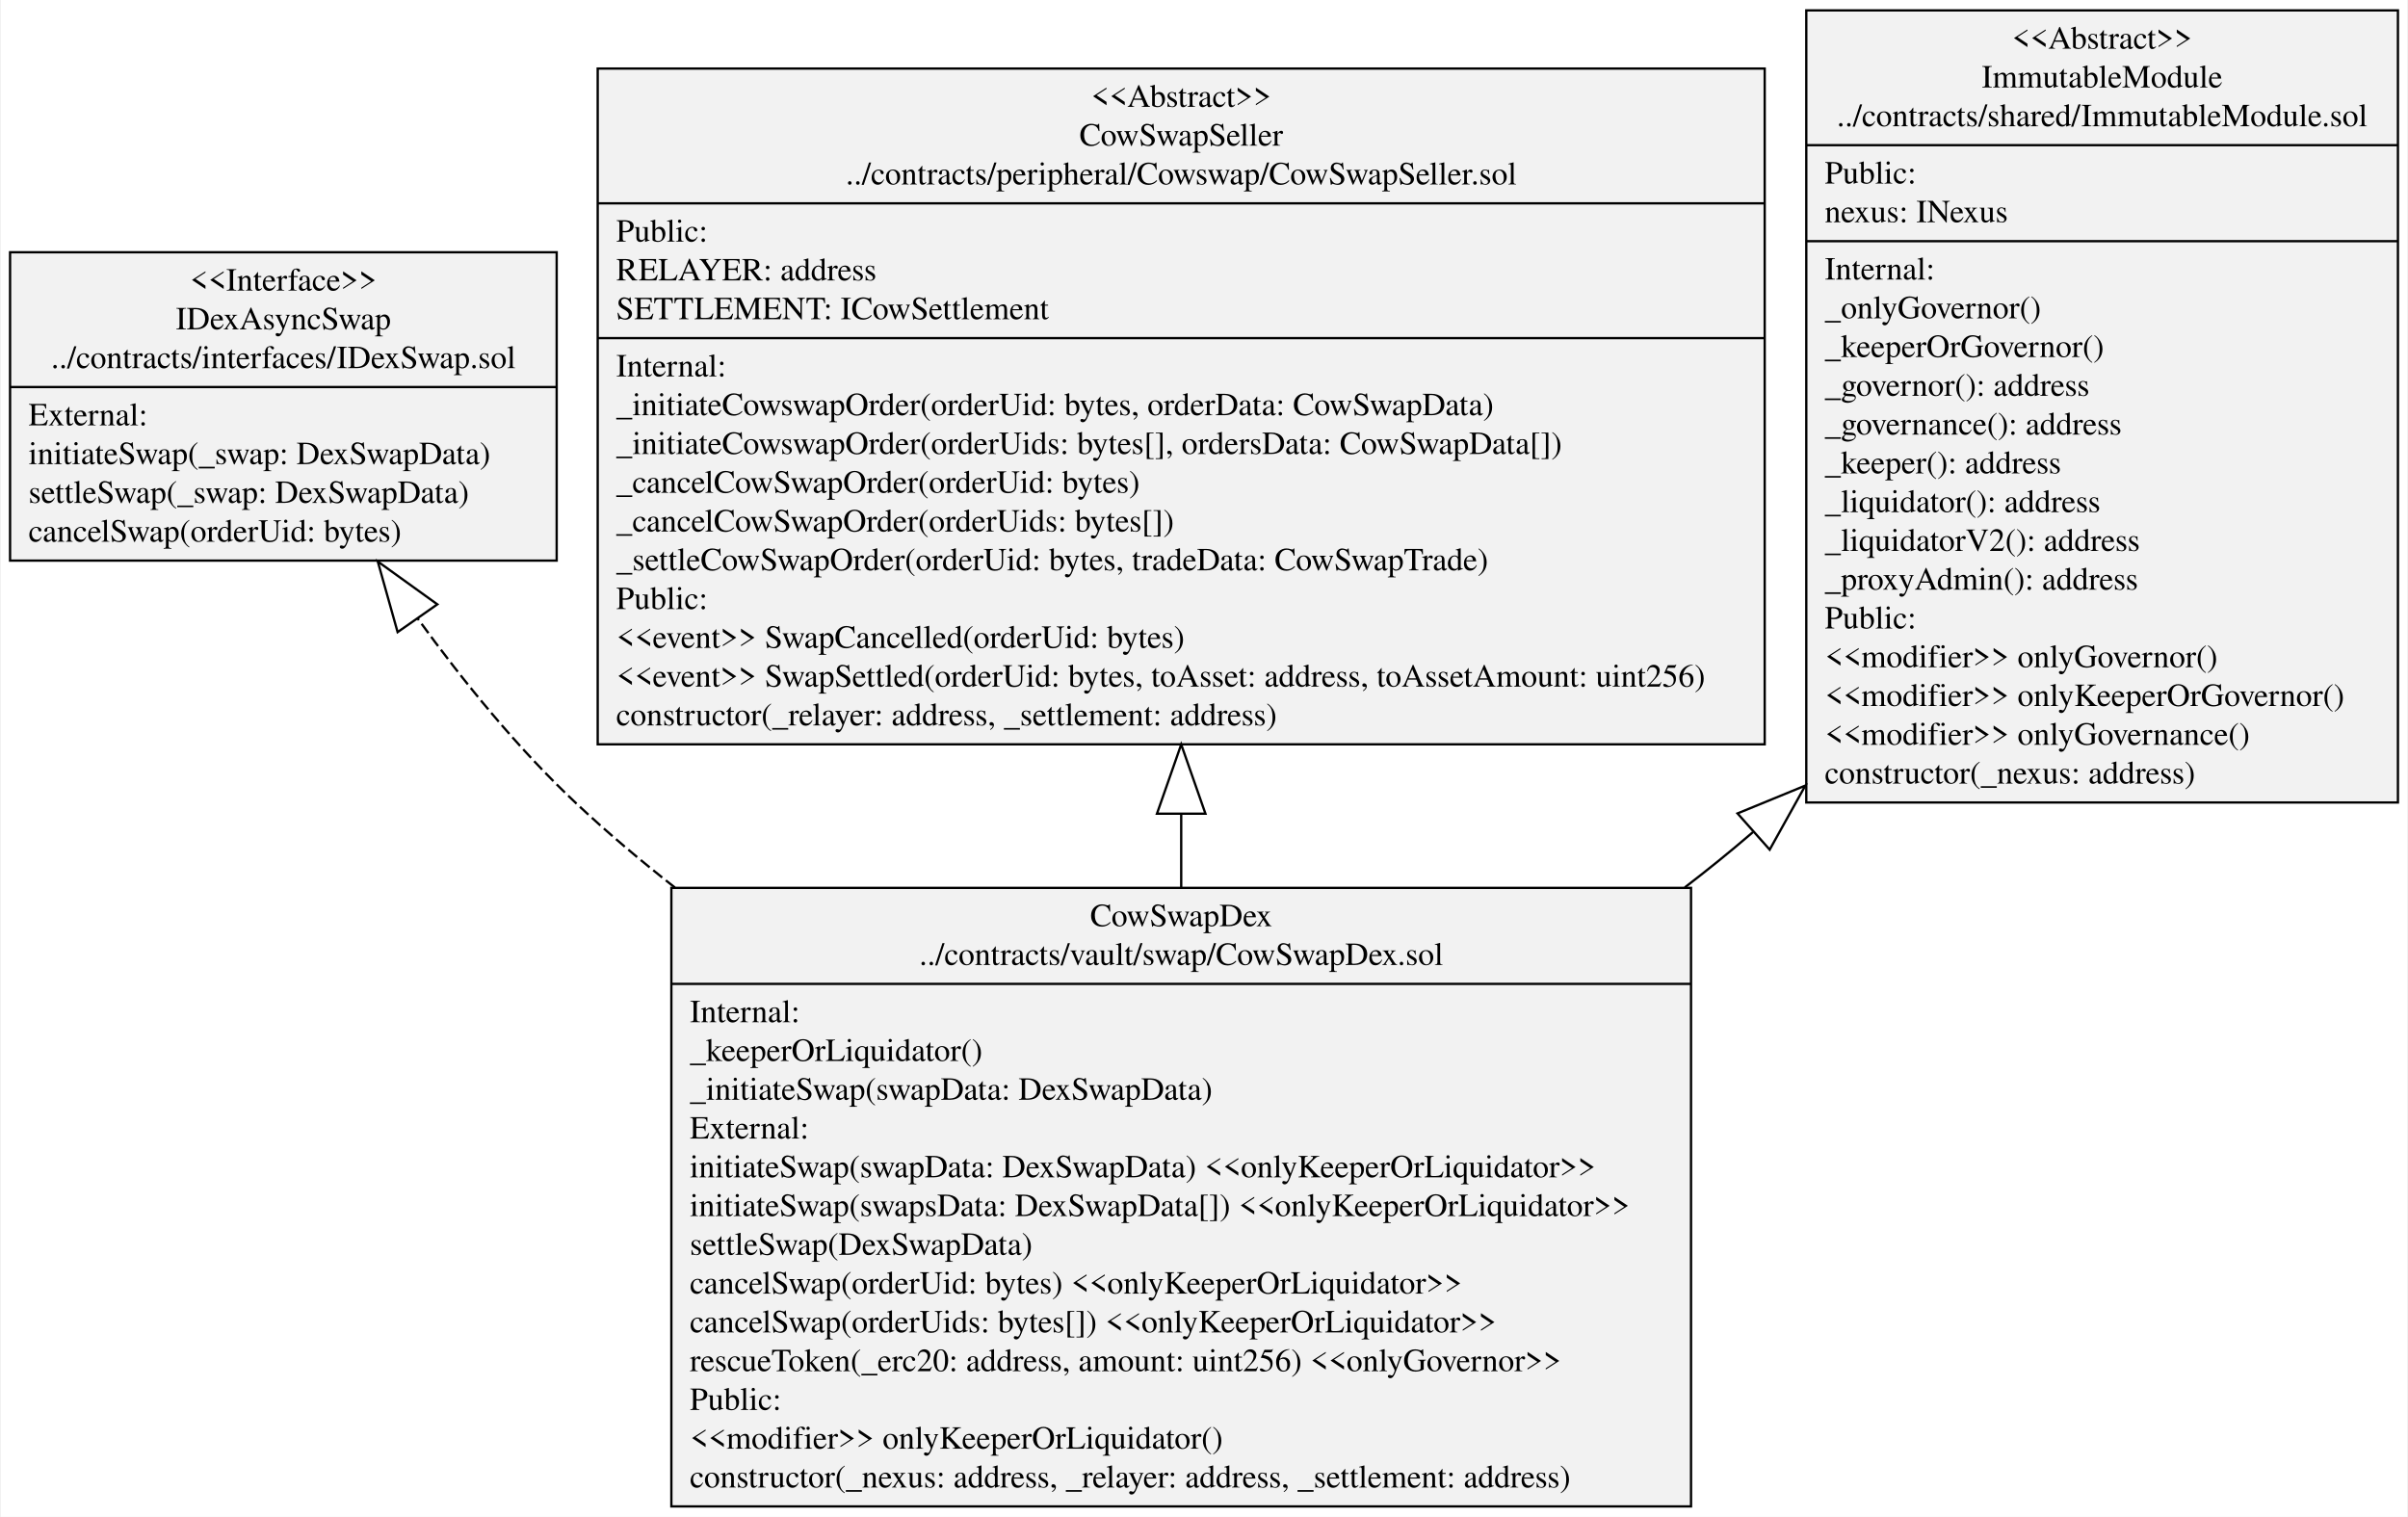
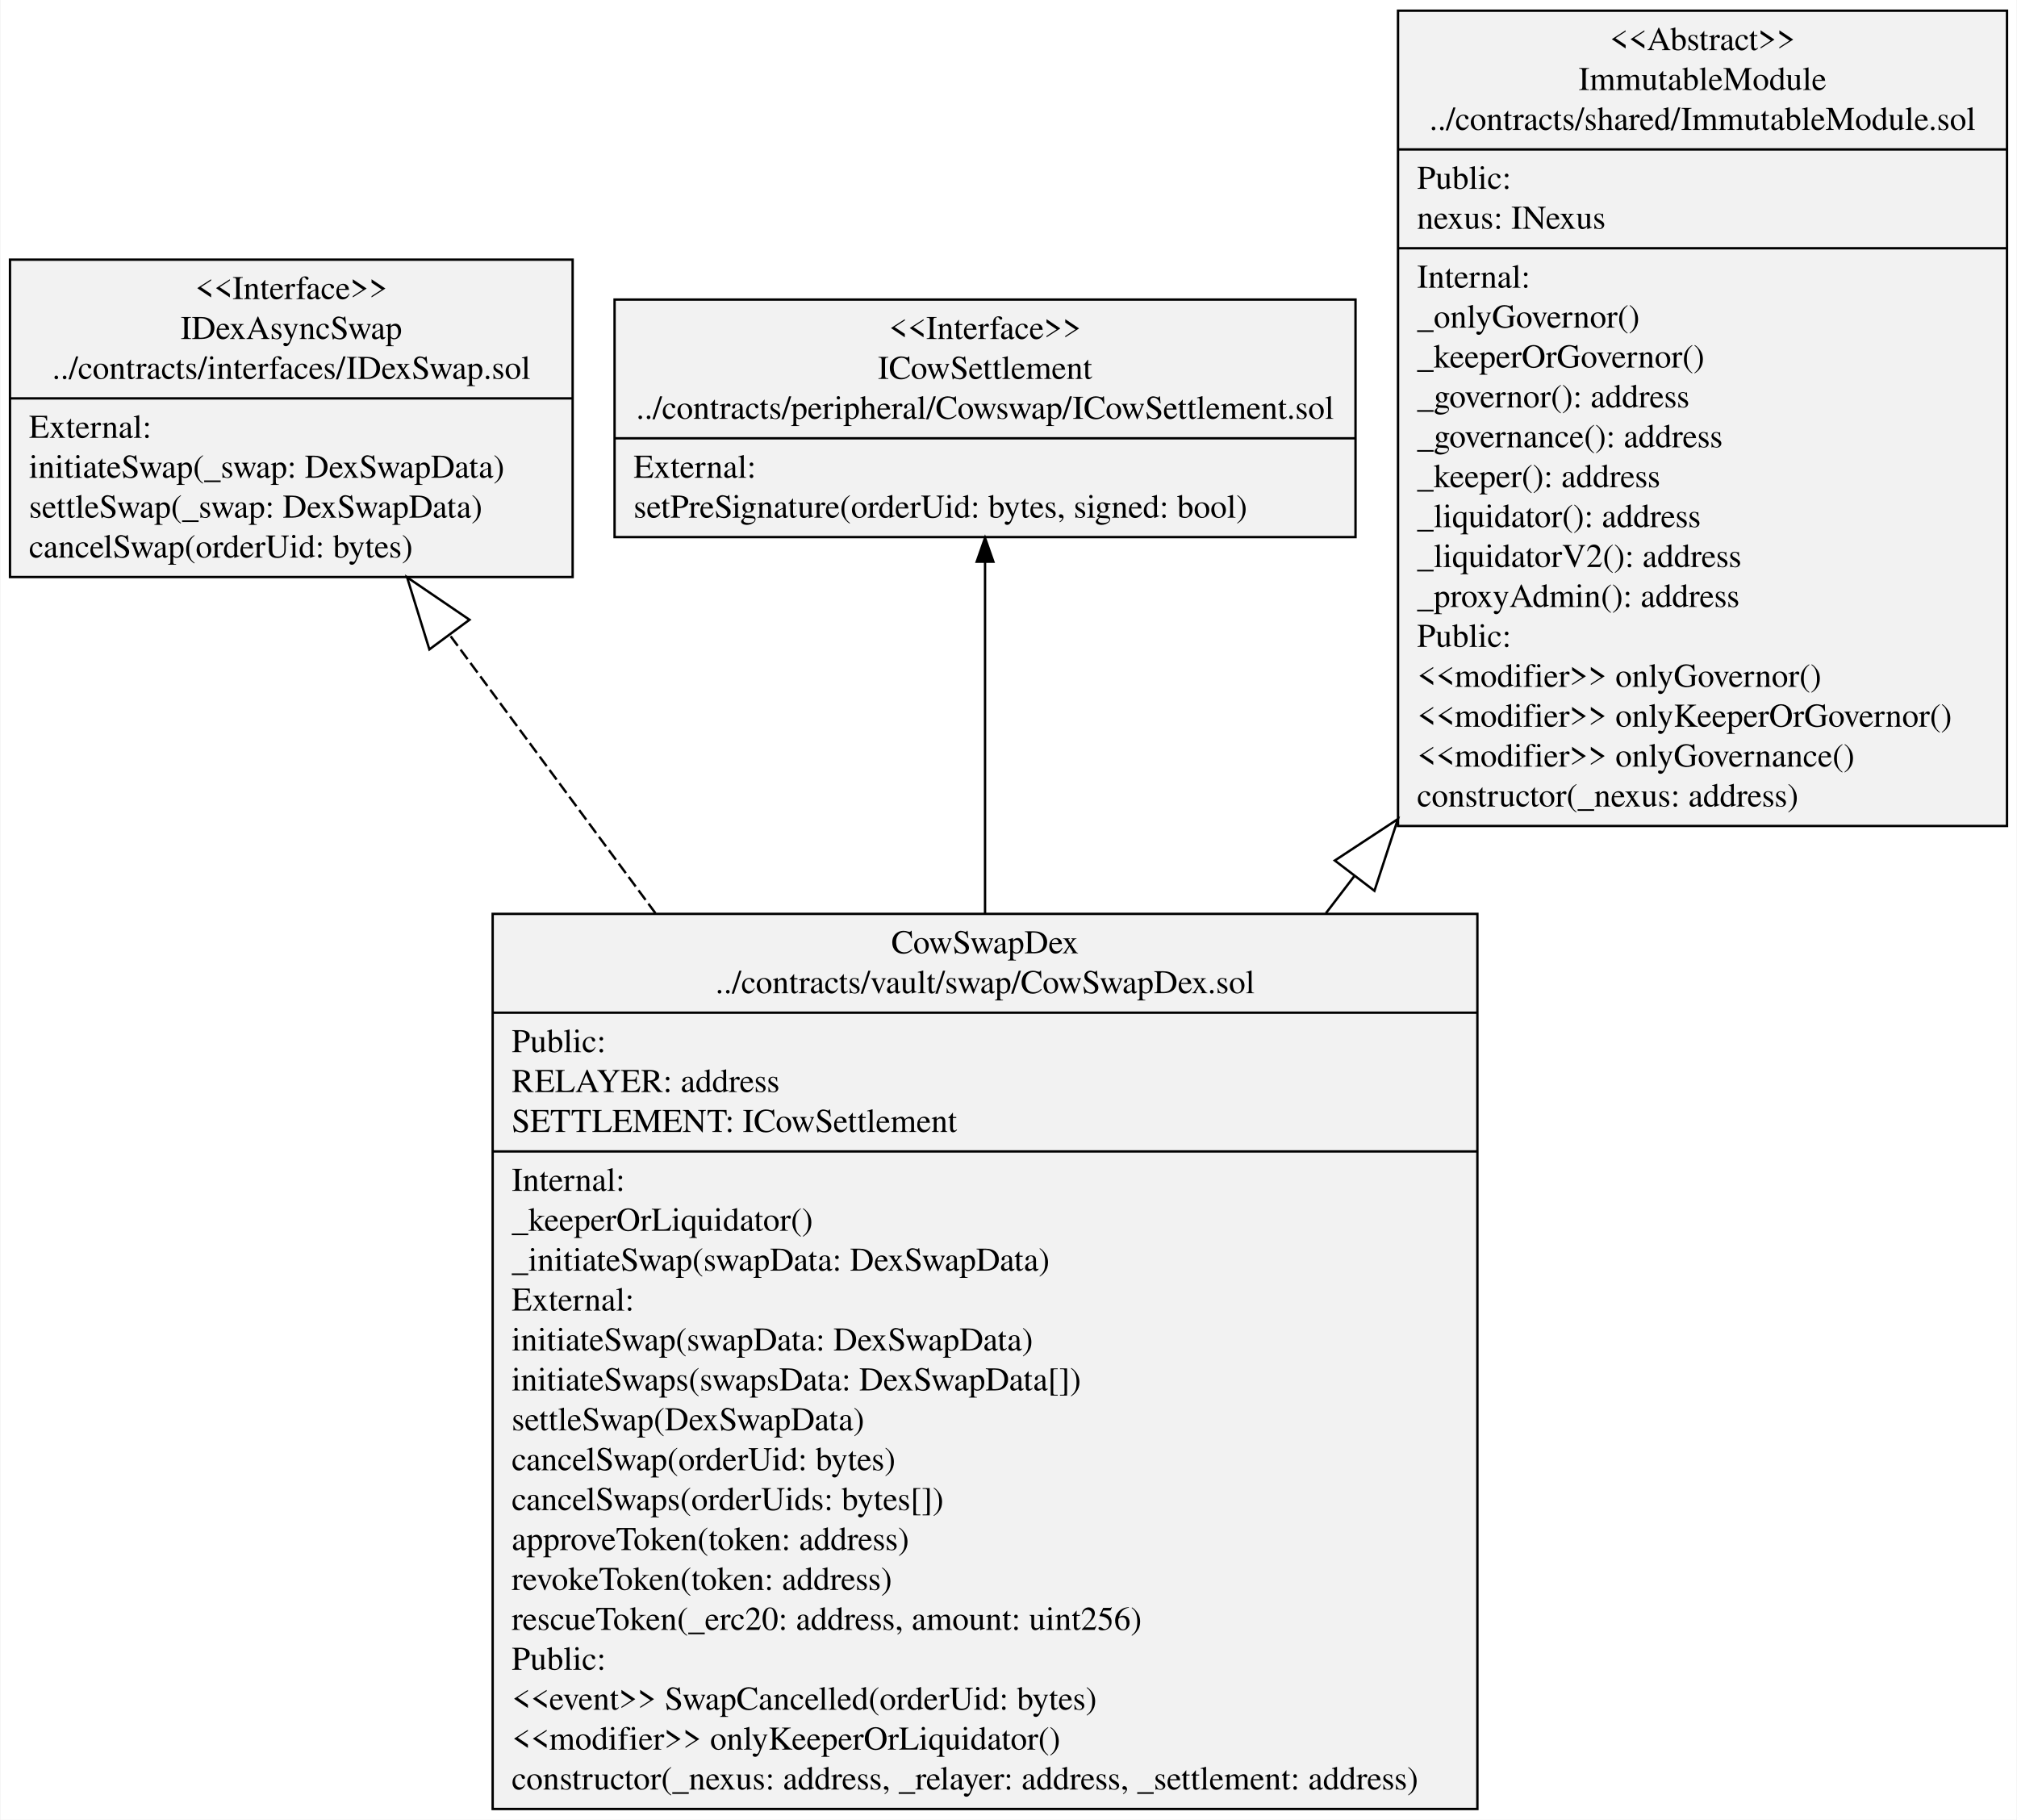
- <svg xmlns="http://www.w3.org/2000/svg" width="1043pt" height="657pt" viewBox="0.00 0.00 1042.59 657.20">
-   <g id="graph0" class="graph" transform="scale(1 1) rotate(0) translate(4 653.2)">
-     <polygon fill="white" stroke="transparent" points="-4,4 -4,-653.2 1038.59,-653.2 1038.59,4 -4,4" />
+ <svg xmlns="http://www.w3.org/2000/svg" width="849pt" height="766pt" viewBox="0.00 0.00 848.59 766.00">
+   <g id="graph0" class="graph" transform="scale(1 1) rotate(0) translate(4 762)">
+     <polygon fill="white" stroke="transparent" points="-4,4 -4,-762 844.59,-762 844.59,4 -4,4" />
    <g id="node1" class="node">
-       <polygon fill="#f2f2f2" stroke="black" points="0,-410.3 0,-543.9 236.83,-543.9 236.83,-410.3 0,-410.3" />
-       <text text-anchor="middle" x="118.42" y="-527.3" font-family="Times,serif" font-size="14.00">&lt;&lt;Interface&gt;&gt;</text>
-       <text text-anchor="middle" x="118.42" y="-510.5" font-family="Times,serif" font-size="14.00">IDexAsyncSwap</text>
-       <text text-anchor="middle" x="118.42" y="-493.7" font-family="Times,serif" font-size="14.00">../contracts/interfaces/IDexSwap.sol</text>
-       <polyline fill="none" stroke="black" points="0,-485.5 236.83,-485.5 " />
-       <text text-anchor="start" x="8" y="-468.9" font-family="Times,serif" font-size="14.00">External:</text>
-       <text text-anchor="start" x="8" y="-452.1" font-family="Times,serif" font-size="14.00">     initiateSwap(_swap: DexSwapData)</text>
-       <text text-anchor="start" x="8" y="-435.3" font-family="Times,serif" font-size="14.00">     settleSwap(_swap: DexSwapData)</text>
-       <text text-anchor="start" x="8" y="-418.5" font-family="Times,serif" font-size="14.00">     cancelSwap(orderUid: bytes)</text>
+       <polygon fill="#f2f2f2" stroke="black" points="0,-519.1 0,-652.7 236.83,-652.7 236.83,-519.1 0,-519.1" />
+       <text text-anchor="middle" x="118.42" y="-636.1" font-family="Times,serif" font-size="14.00">&lt;&lt;Interface&gt;&gt;</text>
+       <text text-anchor="middle" x="118.42" y="-619.3" font-family="Times,serif" font-size="14.00">IDexAsyncSwap</text>
+       <text text-anchor="middle" x="118.42" y="-602.5" font-family="Times,serif" font-size="14.00">../contracts/interfaces/IDexSwap.sol</text>
+       <polyline fill="none" stroke="black" points="0,-594.3 236.83,-594.3 " />
+       <text text-anchor="start" x="8" y="-577.7" font-family="Times,serif" font-size="14.00">External:</text>
+       <text text-anchor="start" x="8" y="-560.9" font-family="Times,serif" font-size="14.00">     initiateSwap(_swap: DexSwapData)</text>
+       <text text-anchor="start" x="8" y="-544.1" font-family="Times,serif" font-size="14.00">     settleSwap(_swap: DexSwapData)</text>
+       <text text-anchor="start" x="8" y="-527.3" font-family="Times,serif" font-size="14.00">     cancelSwap(orderUid: bytes)</text>
    </g>
    <g id="node2" class="node">
-       <polygon fill="#f2f2f2" stroke="black" points="254.6,-330.7 254.6,-623.5 760.23,-623.5 760.23,-330.7 254.6,-330.7" />
-       <text text-anchor="middle" x="507.42" y="-606.9" font-family="Times,serif" font-size="14.00">&lt;&lt;Abstract&gt;&gt;</text>
-       <text text-anchor="middle" x="507.42" y="-590.1" font-family="Times,serif" font-size="14.00">CowSwapSeller</text>
-       <text text-anchor="middle" x="507.42" y="-573.3" font-family="Times,serif" font-size="14.00">../contracts/peripheral/Cowswap/CowSwapSeller.sol</text>
-       <polyline fill="none" stroke="black" points="254.6,-565.1 760.23,-565.1 " />
-       <text text-anchor="start" x="262.6" y="-548.5" font-family="Times,serif" font-size="14.00">Public:</text>
-       <text text-anchor="start" x="262.6" y="-531.7" font-family="Times,serif" font-size="14.00">   RELAYER: address</text>
-       <text text-anchor="start" x="262.6" y="-514.9" font-family="Times,serif" font-size="14.00">   SETTLEMENT: ICowSettlement</text>
-       <polyline fill="none" stroke="black" points="254.6,-506.7 760.23,-506.7 " />
-       <text text-anchor="start" x="262.6" y="-490.1" font-family="Times,serif" font-size="14.00">Internal:</text>
-       <text text-anchor="start" x="262.6" y="-473.3" font-family="Times,serif" font-size="14.00">    _initiateCowswapOrder(orderUid: bytes, orderData: CowSwapData)</text>
-       <text text-anchor="start" x="262.6" y="-456.5" font-family="Times,serif" font-size="14.00">    _initiateCowswapOrder(orderUids: bytes[], ordersData: CowSwapData[])</text>
-       <text text-anchor="start" x="262.6" y="-439.7" font-family="Times,serif" font-size="14.00">    _cancelCowSwapOrder(orderUid: bytes)</text>
-       <text text-anchor="start" x="262.6" y="-422.9" font-family="Times,serif" font-size="14.00">    _cancelCowSwapOrder(orderUids: bytes[])</text>
-       <text text-anchor="start" x="262.6" y="-406.1" font-family="Times,serif" font-size="14.00">    _settleCowSwapOrder(orderUid: bytes, tradeData: CowSwapTrade)</text>
-       <text text-anchor="start" x="262.6" y="-389.3" font-family="Times,serif" font-size="14.00">Public:</text>
-       <text text-anchor="start" x="262.6" y="-372.5" font-family="Times,serif" font-size="14.00">    &lt;&lt;event&gt;&gt; SwapCancelled(orderUid: bytes)</text>
-       <text text-anchor="start" x="262.6" y="-355.7" font-family="Times,serif" font-size="14.00">    &lt;&lt;event&gt;&gt; SwapSettled(orderUid: bytes, toAsset: address, toAssetAmount: uint256)</text>
-       <text text-anchor="start" x="262.6" y="-338.9" font-family="Times,serif" font-size="14.00">    constructor(_relayer: address, _settlement: address)</text>
+       <polygon fill="#f2f2f2" stroke="black" points="254.48,-535.9 254.48,-635.9 566.36,-635.9 566.36,-535.9 254.48,-535.9" />
+       <text text-anchor="middle" x="410.42" y="-619.3" font-family="Times,serif" font-size="14.00">&lt;&lt;Interface&gt;&gt;</text>
+       <text text-anchor="middle" x="410.42" y="-602.5" font-family="Times,serif" font-size="14.00">ICowSettlement</text>
+       <text text-anchor="middle" x="410.42" y="-585.7" font-family="Times,serif" font-size="14.00">../contracts/peripheral/Cowswap/ICowSettlement.sol</text>
+       <polyline fill="none" stroke="black" points="254.48,-577.5 566.36,-577.5 " />
+       <text text-anchor="start" x="262.48" y="-560.9" font-family="Times,serif" font-size="14.00">External:</text>
+       <text text-anchor="start" x="262.48" y="-544.1" font-family="Times,serif" font-size="14.00">     setPreSignature(orderUid: bytes, signed: bool)</text>
    </g>
    <g id="node3" class="node">
-       <polygon fill="#f2f2f2" stroke="black" points="778.25,-305.5 778.25,-648.7 1034.59,-648.7 1034.59,-305.5 778.25,-305.5" />
-       <text text-anchor="middle" x="906.42" y="-632.1" font-family="Times,serif" font-size="14.00">&lt;&lt;Abstract&gt;&gt;</text>
-       <text text-anchor="middle" x="906.42" y="-615.3" font-family="Times,serif" font-size="14.00">ImmutableModule</text>
-       <text text-anchor="middle" x="906.42" y="-598.5" font-family="Times,serif" font-size="14.00">../contracts/shared/ImmutableModule.sol</text>
-       <polyline fill="none" stroke="black" points="778.25,-590.3 1034.59,-590.3 " />
-       <text text-anchor="start" x="786.25" y="-573.7" font-family="Times,serif" font-size="14.00">Public:</text>
-       <text text-anchor="start" x="786.25" y="-556.9" font-family="Times,serif" font-size="14.00">   nexus: INexus</text>
-       <polyline fill="none" stroke="black" points="778.25,-548.7 1034.59,-548.7 " />
-       <text text-anchor="start" x="786.25" y="-532.1" font-family="Times,serif" font-size="14.00">Internal:</text>
-       <text text-anchor="start" x="786.25" y="-515.3" font-family="Times,serif" font-size="14.00">    _onlyGovernor()</text>
-       <text text-anchor="start" x="786.25" y="-498.5" font-family="Times,serif" font-size="14.00">    _keeperOrGovernor()</text>
-       <text text-anchor="start" x="786.25" y="-481.7" font-family="Times,serif" font-size="14.00">    _governor(): address</text>
-       <text text-anchor="start" x="786.25" y="-464.9" font-family="Times,serif" font-size="14.00">    _governance(): address</text>
-       <text text-anchor="start" x="786.25" y="-448.1" font-family="Times,serif" font-size="14.00">    _keeper(): address</text>
-       <text text-anchor="start" x="786.25" y="-431.3" font-family="Times,serif" font-size="14.00">    _liquidator(): address</text>
-       <text text-anchor="start" x="786.25" y="-414.5" font-family="Times,serif" font-size="14.00">    _liquidatorV2(): address</text>
-       <text text-anchor="start" x="786.25" y="-397.7" font-family="Times,serif" font-size="14.00">    _proxyAdmin(): address</text>
-       <text text-anchor="start" x="786.25" y="-380.9" font-family="Times,serif" font-size="14.00">Public:</text>
-       <text text-anchor="start" x="786.25" y="-364.1" font-family="Times,serif" font-size="14.00">    &lt;&lt;modifier&gt;&gt; onlyGovernor()</text>
-       <text text-anchor="start" x="786.25" y="-347.3" font-family="Times,serif" font-size="14.00">    &lt;&lt;modifier&gt;&gt; onlyKeeperOrGovernor()</text>
-       <text text-anchor="start" x="786.25" y="-330.5" font-family="Times,serif" font-size="14.00">    &lt;&lt;modifier&gt;&gt; onlyGovernance()</text>
-       <text text-anchor="start" x="786.25" y="-313.7" font-family="Times,serif" font-size="14.00">    constructor(_nexus: address)</text>
+       <polygon fill="#f2f2f2" stroke="black" points="584.25,-414.3 584.25,-757.5 840.59,-757.5 840.59,-414.3 584.25,-414.3" />
+       <text text-anchor="middle" x="712.42" y="-740.9" font-family="Times,serif" font-size="14.00">&lt;&lt;Abstract&gt;&gt;</text>
+       <text text-anchor="middle" x="712.42" y="-724.1" font-family="Times,serif" font-size="14.00">ImmutableModule</text>
+       <text text-anchor="middle" x="712.42" y="-707.3" font-family="Times,serif" font-size="14.00">../contracts/shared/ImmutableModule.sol</text>
+       <polyline fill="none" stroke="black" points="584.25,-699.1 840.59,-699.1 " />
+       <text text-anchor="start" x="592.25" y="-682.5" font-family="Times,serif" font-size="14.00">Public:</text>
+       <text text-anchor="start" x="592.25" y="-665.7" font-family="Times,serif" font-size="14.00">   nexus: INexus</text>
+       <polyline fill="none" stroke="black" points="584.25,-657.5 840.59,-657.5 " />
+       <text text-anchor="start" x="592.25" y="-640.9" font-family="Times,serif" font-size="14.00">Internal:</text>
+       <text text-anchor="start" x="592.25" y="-624.1" font-family="Times,serif" font-size="14.00">    _onlyGovernor()</text>
+       <text text-anchor="start" x="592.25" y="-607.3" font-family="Times,serif" font-size="14.00">    _keeperOrGovernor()</text>
+       <text text-anchor="start" x="592.25" y="-590.5" font-family="Times,serif" font-size="14.00">    _governor(): address</text>
+       <text text-anchor="start" x="592.25" y="-573.7" font-family="Times,serif" font-size="14.00">    _governance(): address</text>
+       <text text-anchor="start" x="592.25" y="-556.9" font-family="Times,serif" font-size="14.00">    _keeper(): address</text>
+       <text text-anchor="start" x="592.25" y="-540.1" font-family="Times,serif" font-size="14.00">    _liquidator(): address</text>
+       <text text-anchor="start" x="592.25" y="-523.3" font-family="Times,serif" font-size="14.00">    _liquidatorV2(): address</text>
+       <text text-anchor="start" x="592.25" y="-506.5" font-family="Times,serif" font-size="14.00">    _proxyAdmin(): address</text>
+       <text text-anchor="start" x="592.25" y="-489.7" font-family="Times,serif" font-size="14.00">Public:</text>
+       <text text-anchor="start" x="592.25" y="-472.9" font-family="Times,serif" font-size="14.00">    &lt;&lt;modifier&gt;&gt; onlyGovernor()</text>
+       <text text-anchor="start" x="592.25" y="-456.1" font-family="Times,serif" font-size="14.00">    &lt;&lt;modifier&gt;&gt; onlyKeeperOrGovernor()</text>
+       <text text-anchor="start" x="592.25" y="-439.3" font-family="Times,serif" font-size="14.00">    &lt;&lt;modifier&gt;&gt; onlyGovernance()</text>
+       <text text-anchor="start" x="592.25" y="-422.5" font-family="Times,serif" font-size="14.00">    constructor(_nexus: address)</text>
    </g>
    <g id="node4" class="node">
-       <polygon fill="#f2f2f2" stroke="black" points="286.52,-0.5 286.52,-268.5 728.31,-268.5 728.31,-0.5 286.52,-0.5" />
-       <text text-anchor="middle" x="507.42" y="-251.9" font-family="Times,serif" font-size="14.00">CowSwapDex</text>
-       <text text-anchor="middle" x="507.42" y="-235.1" font-family="Times,serif" font-size="14.00">../contracts/vault/swap/CowSwapDex.sol</text>
-       <polyline fill="none" stroke="black" points="286.52,-226.9 728.31,-226.9 " />
-       <text text-anchor="start" x="294.52" y="-210.3" font-family="Times,serif" font-size="14.00">Internal:</text>
-       <text text-anchor="start" x="294.52" y="-193.5" font-family="Times,serif" font-size="14.00">    _keeperOrLiquidator()</text>
-       <text text-anchor="start" x="294.52" y="-176.7" font-family="Times,serif" font-size="14.00">    _initiateSwap(swapData: DexSwapData)</text>
-       <text text-anchor="start" x="294.52" y="-159.9" font-family="Times,serif" font-size="14.00">External:</text>
-       <text text-anchor="start" x="294.52" y="-143.1" font-family="Times,serif" font-size="14.00">    initiateSwap(swapData: DexSwapData) &lt;&lt;onlyKeeperOrLiquidator&gt;&gt;</text>
-       <text text-anchor="start" x="294.52" y="-126.3" font-family="Times,serif" font-size="14.00">    initiateSwap(swapsData: DexSwapData[]) &lt;&lt;onlyKeeperOrLiquidator&gt;&gt;</text>
-       <text text-anchor="start" x="294.52" y="-109.5" font-family="Times,serif" font-size="14.00">    settleSwap(DexSwapData)</text>
-       <text text-anchor="start" x="294.52" y="-92.7" font-family="Times,serif" font-size="14.00">    cancelSwap(orderUid: bytes) &lt;&lt;onlyKeeperOrLiquidator&gt;&gt;</text>
-       <text text-anchor="start" x="294.52" y="-75.9" font-family="Times,serif" font-size="14.00">    cancelSwap(orderUids: bytes[]) &lt;&lt;onlyKeeperOrLiquidator&gt;&gt;</text>
-       <text text-anchor="start" x="294.52" y="-59.1" font-family="Times,serif" font-size="14.00">    rescueToken(_erc20: address, amount: uint256) &lt;&lt;onlyGovernor&gt;&gt;</text>
-       <text text-anchor="start" x="294.52" y="-42.3" font-family="Times,serif" font-size="14.00">Public:</text>
-       <text text-anchor="start" x="294.52" y="-25.5" font-family="Times,serif" font-size="14.00">    &lt;&lt;modifier&gt;&gt; onlyKeeperOrLiquidator()</text>
-       <text text-anchor="start" x="294.52" y="-8.7" font-family="Times,serif" font-size="14.00">    constructor(_nexus: address, _relayer: address, _settlement: address)</text>
+       <polygon fill="#f2f2f2" stroke="black" points="203.17,-0.5 203.17,-377.3 617.66,-377.3 617.66,-0.5 203.17,-0.5" />
+       <text text-anchor="middle" x="410.42" y="-360.7" font-family="Times,serif" font-size="14.00">CowSwapDex</text>
+       <text text-anchor="middle" x="410.42" y="-343.9" font-family="Times,serif" font-size="14.00">../contracts/vault/swap/CowSwapDex.sol</text>
+       <polyline fill="none" stroke="black" points="203.17,-335.7 617.66,-335.7 " />
+       <text text-anchor="start" x="211.17" y="-319.1" font-family="Times,serif" font-size="14.00">Public:</text>
+       <text text-anchor="start" x="211.17" y="-302.3" font-family="Times,serif" font-size="14.00">   RELAYER: address</text>
+       <text text-anchor="start" x="211.17" y="-285.5" font-family="Times,serif" font-size="14.00">   SETTLEMENT: ICowSettlement</text>
+       <polyline fill="none" stroke="black" points="203.17,-277.3 617.66,-277.3 " />
+       <text text-anchor="start" x="211.17" y="-260.7" font-family="Times,serif" font-size="14.00">Internal:</text>
+       <text text-anchor="start" x="211.17" y="-243.9" font-family="Times,serif" font-size="14.00">    _keeperOrLiquidator()</text>
+       <text text-anchor="start" x="211.17" y="-227.1" font-family="Times,serif" font-size="14.00">    _initiateSwap(swapData: DexSwapData)</text>
+       <text text-anchor="start" x="211.17" y="-210.3" font-family="Times,serif" font-size="14.00">External:</text>
+       <text text-anchor="start" x="211.17" y="-193.5" font-family="Times,serif" font-size="14.00">    initiateSwap(swapData: DexSwapData)</text>
+       <text text-anchor="start" x="211.17" y="-176.7" font-family="Times,serif" font-size="14.00">    initiateSwaps(swapsData: DexSwapData[])</text>
+       <text text-anchor="start" x="211.17" y="-159.9" font-family="Times,serif" font-size="14.00">    settleSwap(DexSwapData)</text>
+       <text text-anchor="start" x="211.17" y="-143.1" font-family="Times,serif" font-size="14.00">    cancelSwap(orderUid: bytes)</text>
+       <text text-anchor="start" x="211.17" y="-126.3" font-family="Times,serif" font-size="14.00">    cancelSwaps(orderUids: bytes[])</text>
+       <text text-anchor="start" x="211.17" y="-109.5" font-family="Times,serif" font-size="14.00">    approveToken(token: address)</text>
+       <text text-anchor="start" x="211.17" y="-92.7" font-family="Times,serif" font-size="14.00">    revokeToken(token: address)</text>
+       <text text-anchor="start" x="211.17" y="-75.9" font-family="Times,serif" font-size="14.00">    rescueToken(_erc20: address, amount: uint256)</text>
+       <text text-anchor="start" x="211.17" y="-59.1" font-family="Times,serif" font-size="14.00">Public:</text>
+       <text text-anchor="start" x="211.17" y="-42.3" font-family="Times,serif" font-size="14.00">    &lt;&lt;event&gt;&gt; SwapCancelled(orderUid: bytes)</text>
+       <text text-anchor="start" x="211.17" y="-25.5" font-family="Times,serif" font-size="14.00">    &lt;&lt;modifier&gt;&gt; onlyKeeperOrLiquidator()</text>
+       <text text-anchor="start" x="211.17" y="-8.7" font-family="Times,serif" font-size="14.00">    constructor(_nexus: address, _relayer: address, _settlement: address)</text>
+     </g>
+     <g id="edge2" class="edge">
+       <path fill="none" stroke="black" stroke-dasharray="5,2" d="M271.69,-377.57C241.49,-418.41 210.88,-459.82 185.04,-494.78" />
+       <polygon fill="none" stroke="black" points="176.53,-488.63 167.14,-518.99 193.42,-501.11 176.53,-488.63" />
    </g>
    <g id="edge3" class="edge">
-       <path fill="none" stroke="black" stroke-dasharray="5,2" d="M288.04,-268.66C273.13,-280.34 258.76,-292.49 245.42,-305 220.21,-328.64 196.49,-357.8 176.53,-385.32" />
-       <polygon fill="none" stroke="black" points="167.91,-379.31 159.32,-409.91 185.12,-391.35 167.91,-379.31" />
+       <path fill="none" stroke="black" d="M410.42,-377.57C410.42,-431.22 410.42,-485.84 410.42,-525.55" />
+       <polygon fill="black" stroke="black" points="406.92,-525.56 410.42,-535.56 413.92,-525.56 406.92,-525.56" />
    </g>
    <g id="edge1" class="edge">
-       <path fill="none" stroke="black" d="M507.42,-268.65C507.42,-279.13 507.42,-289.82 507.42,-300.53" />
-       <polygon fill="none" stroke="black" points="496.92,-300.65 507.42,-330.65 517.92,-300.65 496.92,-300.65" />
-     </g>
-     <g id="edge2" class="edge">
-       <path fill="none" stroke="black" d="M725.62,-268.7C735.04,-275.93 744.27,-283.32 755.18,-292.69" />
-       <polygon fill="none" stroke="black" points="748.45,-300.76 777.85,-312.83 762.39,-285.06 748.45,-300.76" />
+       <path fill="none" stroke="black" d="M553.9,-377.57C557.85,-382.74 561.81,-387.92 565.77,-393.09" />
+       <polygon fill="none" stroke="black" points="557.65,-399.76 584.21,-417.22 574.33,-387.01 557.65,-399.76" />
    </g>
  </g>
</svg>
